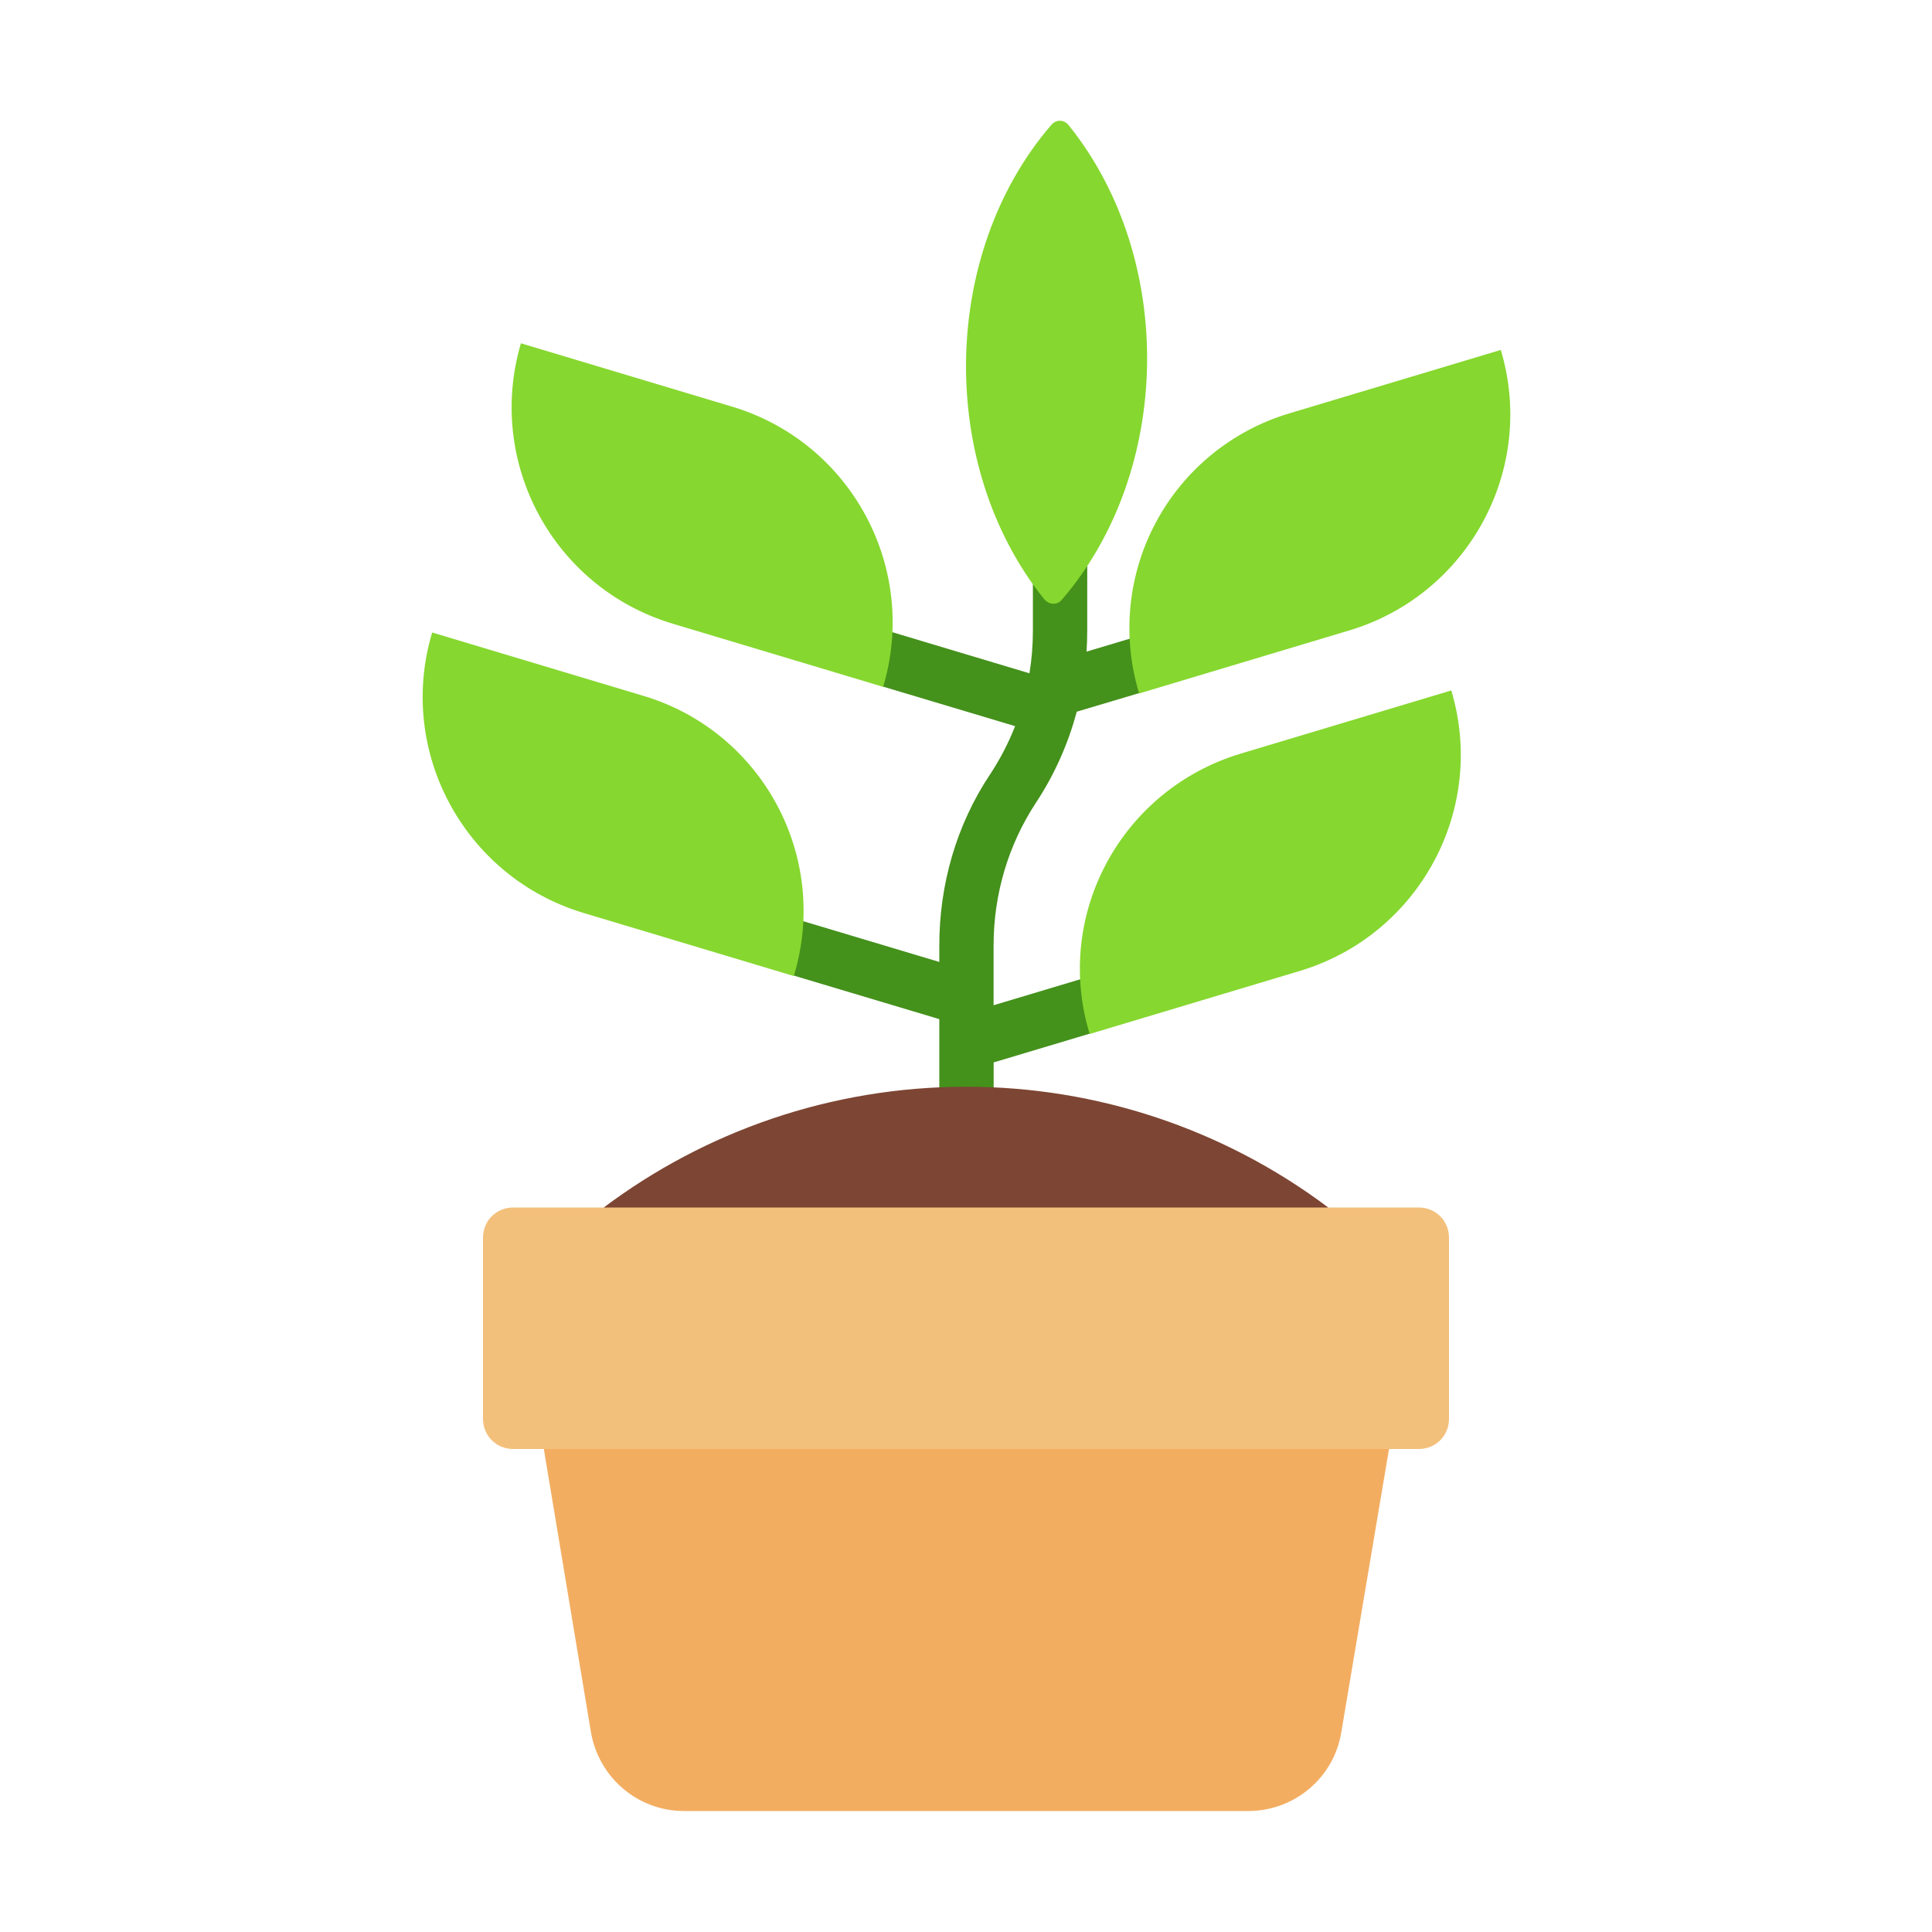
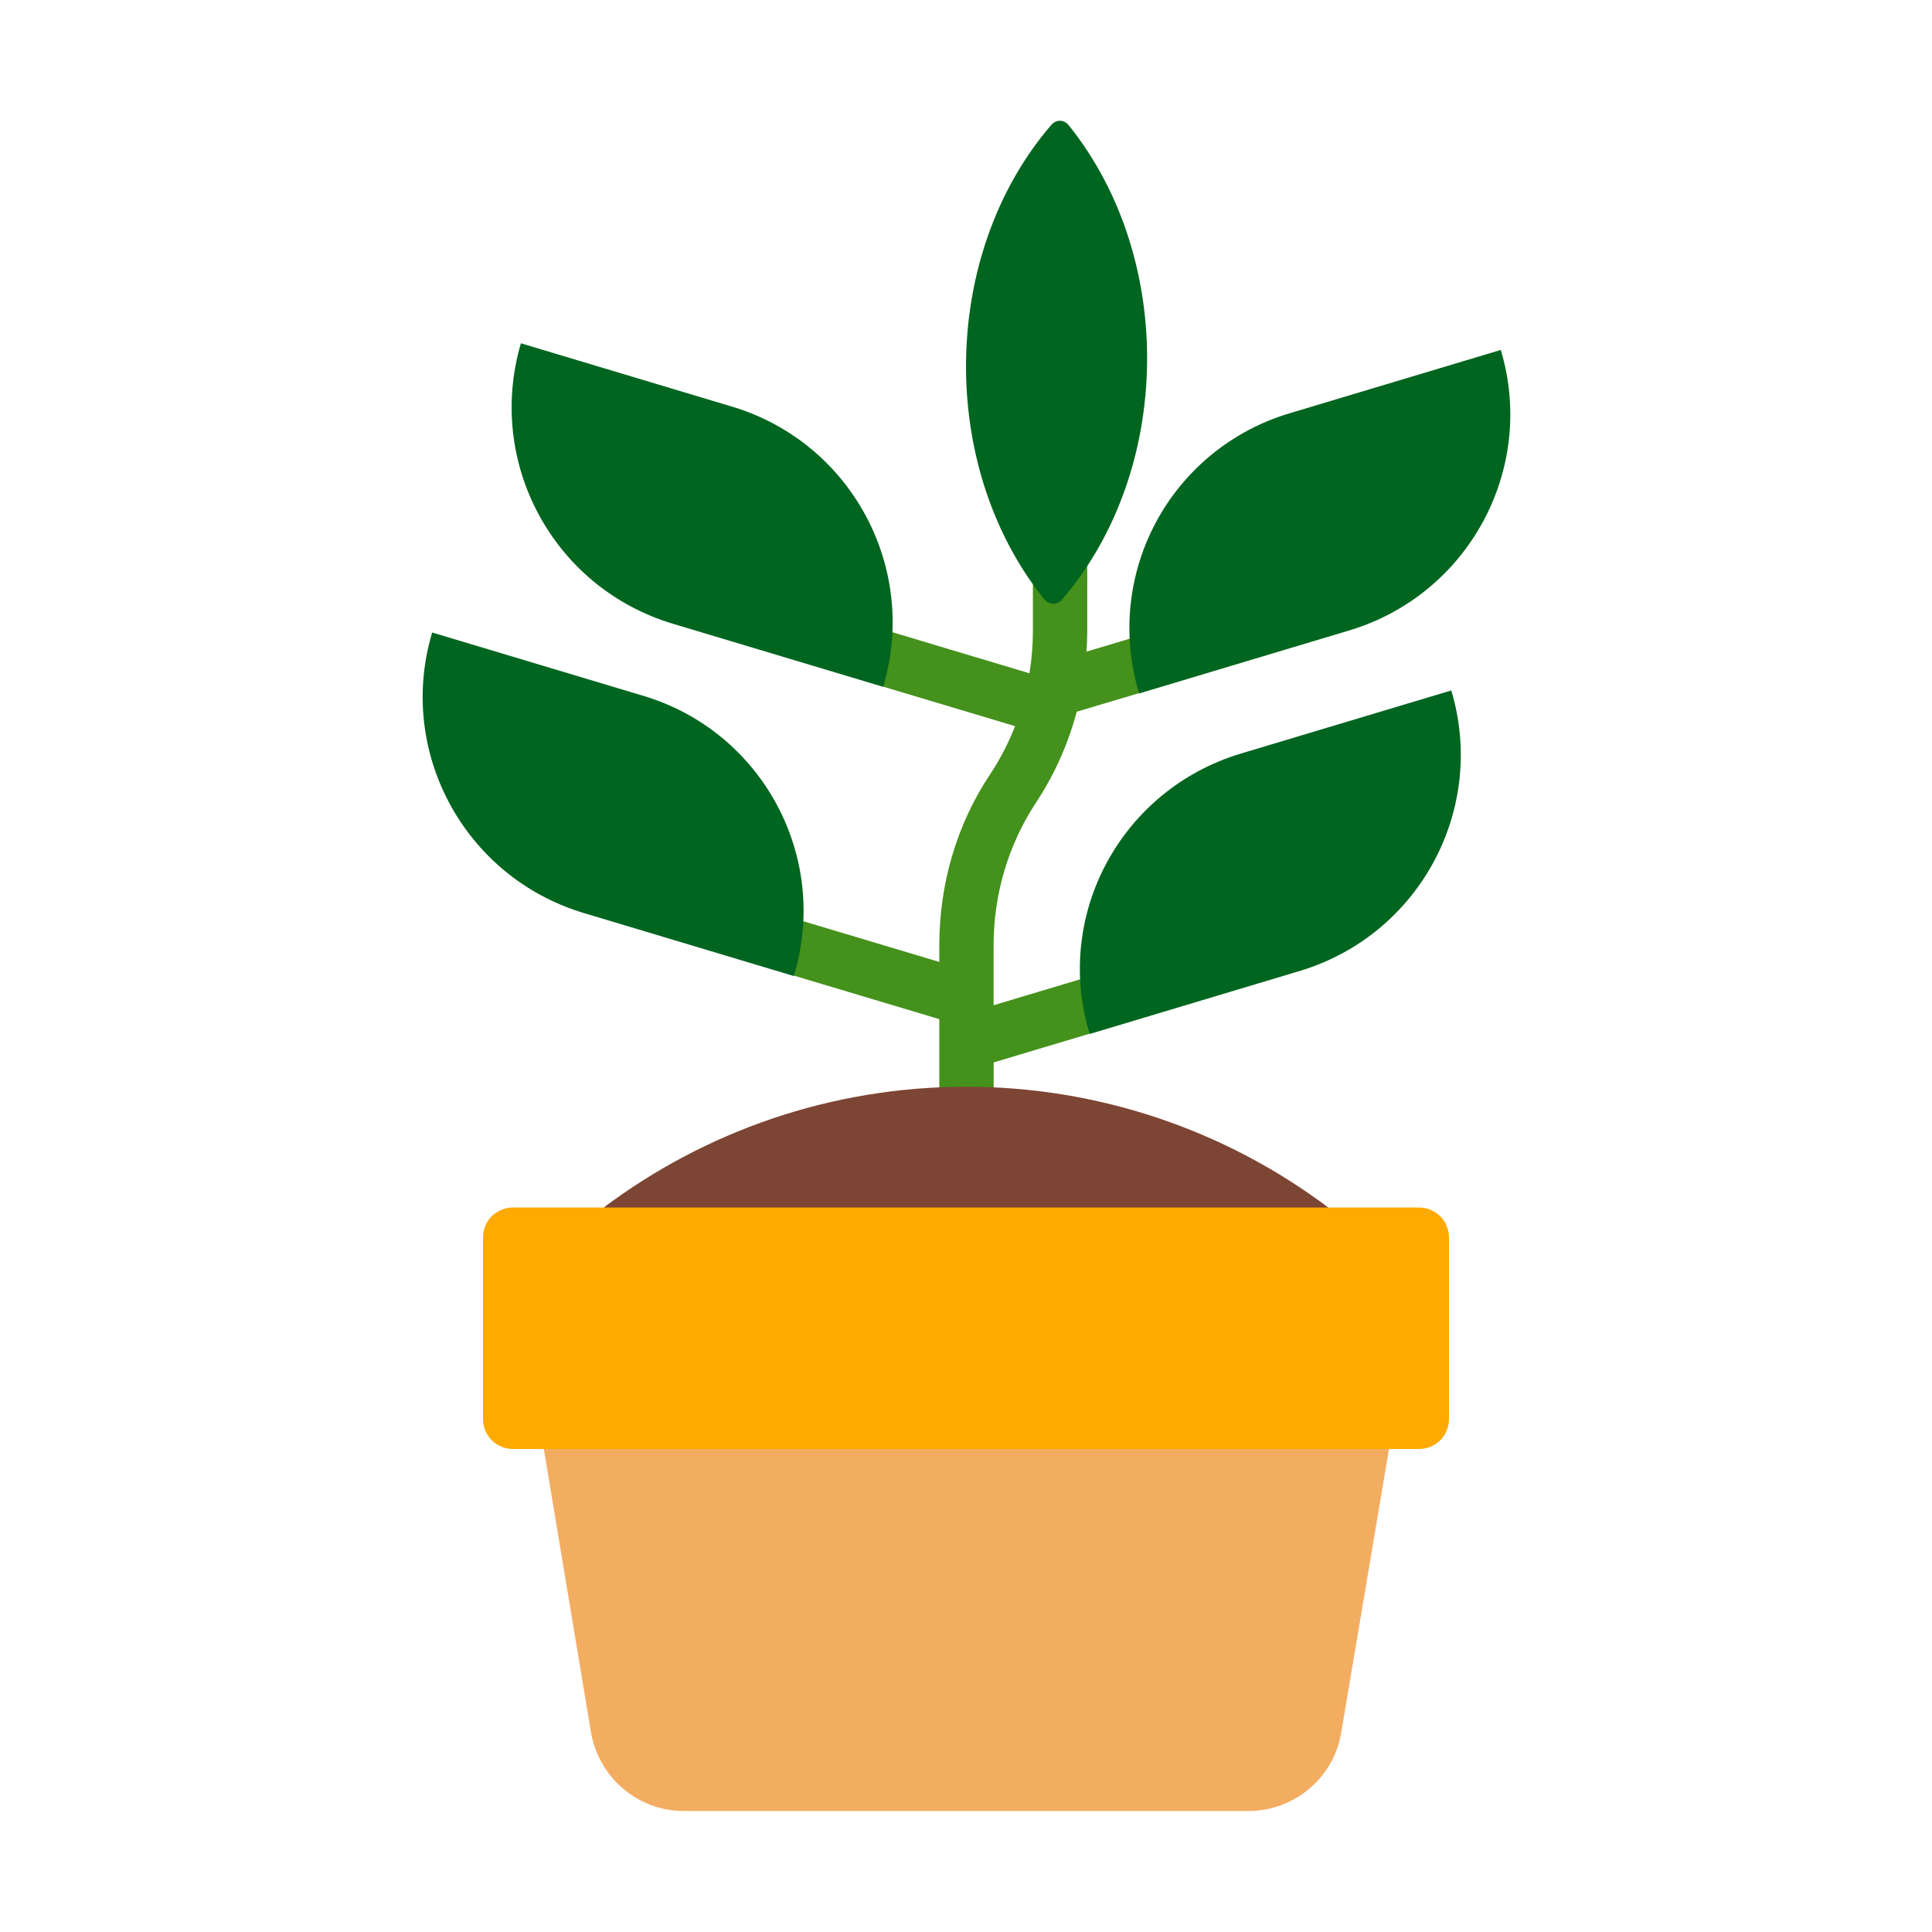
<svg xmlns="http://www.w3.org/2000/svg" width="40" height="40" viewBox="0 0 32 32">
  <g fill="none">
    <path fill="#44911b" d="M16.008 19.236c-.25 0-.45-.2-.45-.45V16.88l-2.43-.727l-1.71-1.46l4.14 1.24v-.276c0-1 .28-1.99.84-2.83c.167-.253.306-.521.415-.8l-2.216-.663l-2.58-1.721l5.034 1.509c.038-.232.057-.467.057-.705v-2.1h.9v2.1c0 .116-.004.231-.012.346l3.881-1.16l-3.002 1.845l-1.041.31a5.13 5.13 0 0 1-.677 1.51c-.46.7-.7 1.52-.7 2.36v.992l4.13-1.238l-2.536 1.708l-1.593.477v1.19c0 .25-.2.45-.45.45" />
-     <path fill="#86d72f" d="M17.41 2.072c-1.832 2.13-1.886 5.642-.118 7.849c.082.098.217.109.298.01c1.832-2.13 1.886-5.641.118-7.848c-.082-.109-.217-.109-.298-.01m-6.752 9.453l-3.5-1.05c-.59 1.97.53 4.04 2.49 4.64l3.5 1.05c.6-1.97-.52-4.05-2.49-4.64m13.38-.09l-3.5 1.05c-1.97.6-3.09 2.67-2.49 4.64l3.5-1.05c1.96-.6 3.08-2.67 2.49-4.64m-11.91-4.7l-3.5-1.05c-.58 1.97.53 4.04 2.5 4.64l3.5 1.05a3.73 3.73 0 0 0-2.5-4.64m12.73-.94l-3.5 1.05a3.711 3.711 0 0 0-2.49 4.64l3.5-1.05c1.96-.6 3.08-2.67 2.49-4.64" />
+     <path fill="#00651F" d="M17.41 2.072c-1.832 2.13-1.886 5.642-.118 7.849c.082.098.217.109.298.01c1.832-2.13 1.886-5.641.118-7.848c-.082-.109-.217-.109-.298-.01m-6.752 9.453l-3.5-1.05c-.59 1.97.53 4.04 2.49 4.64l3.5 1.05c.6-1.97-.52-4.05-2.49-4.64m13.38-.09l-3.5 1.05c-1.97.6-3.09 2.67-2.49 4.64l3.5-1.05c1.96-.6 3.08-2.67 2.49-4.64m-11.91-4.7l-3.5-1.05c-.58 1.97.53 4.04 2.5 4.64l3.5 1.05a3.73 3.73 0 0 0-2.5-4.64m12.73-.94l-3.5 1.05a3.711 3.711 0 0 0-2.49 4.64l3.5-1.05c1.96-.6 3.08-2.67 2.49-4.64" />
    <path fill="#7d4533" d="M22 20a9.977 9.977 0 0 0-6-2c-2.251 0-4.335.75-6 2l6 1.969z" />
    <path fill="#f3ad61" d="m9.007 23.996l.78 4.69c.13.76.78 1.31 1.54 1.31h9.35c.76 0 1.42-.55 1.54-1.31l.79-4.69l-7-1.59z" />
-     <path fill="#f3c07b" d="M23.5 24h-15c-.28 0-.5-.22-.5-.5v-3c0-.28.22-.5.5-.5h15c.28 0 .5.22.5.5v3c0 .28-.22.5-.5.5" />
+     <path fill="#FFAA00" d="M23.5 24h-15c-.28 0-.5-.22-.5-.5v-3c0-.28.22-.5.5-.5h15c.28 0 .5.22.5.5v3c0 .28-.22.5-.5.5" />
  </g>
</svg>
